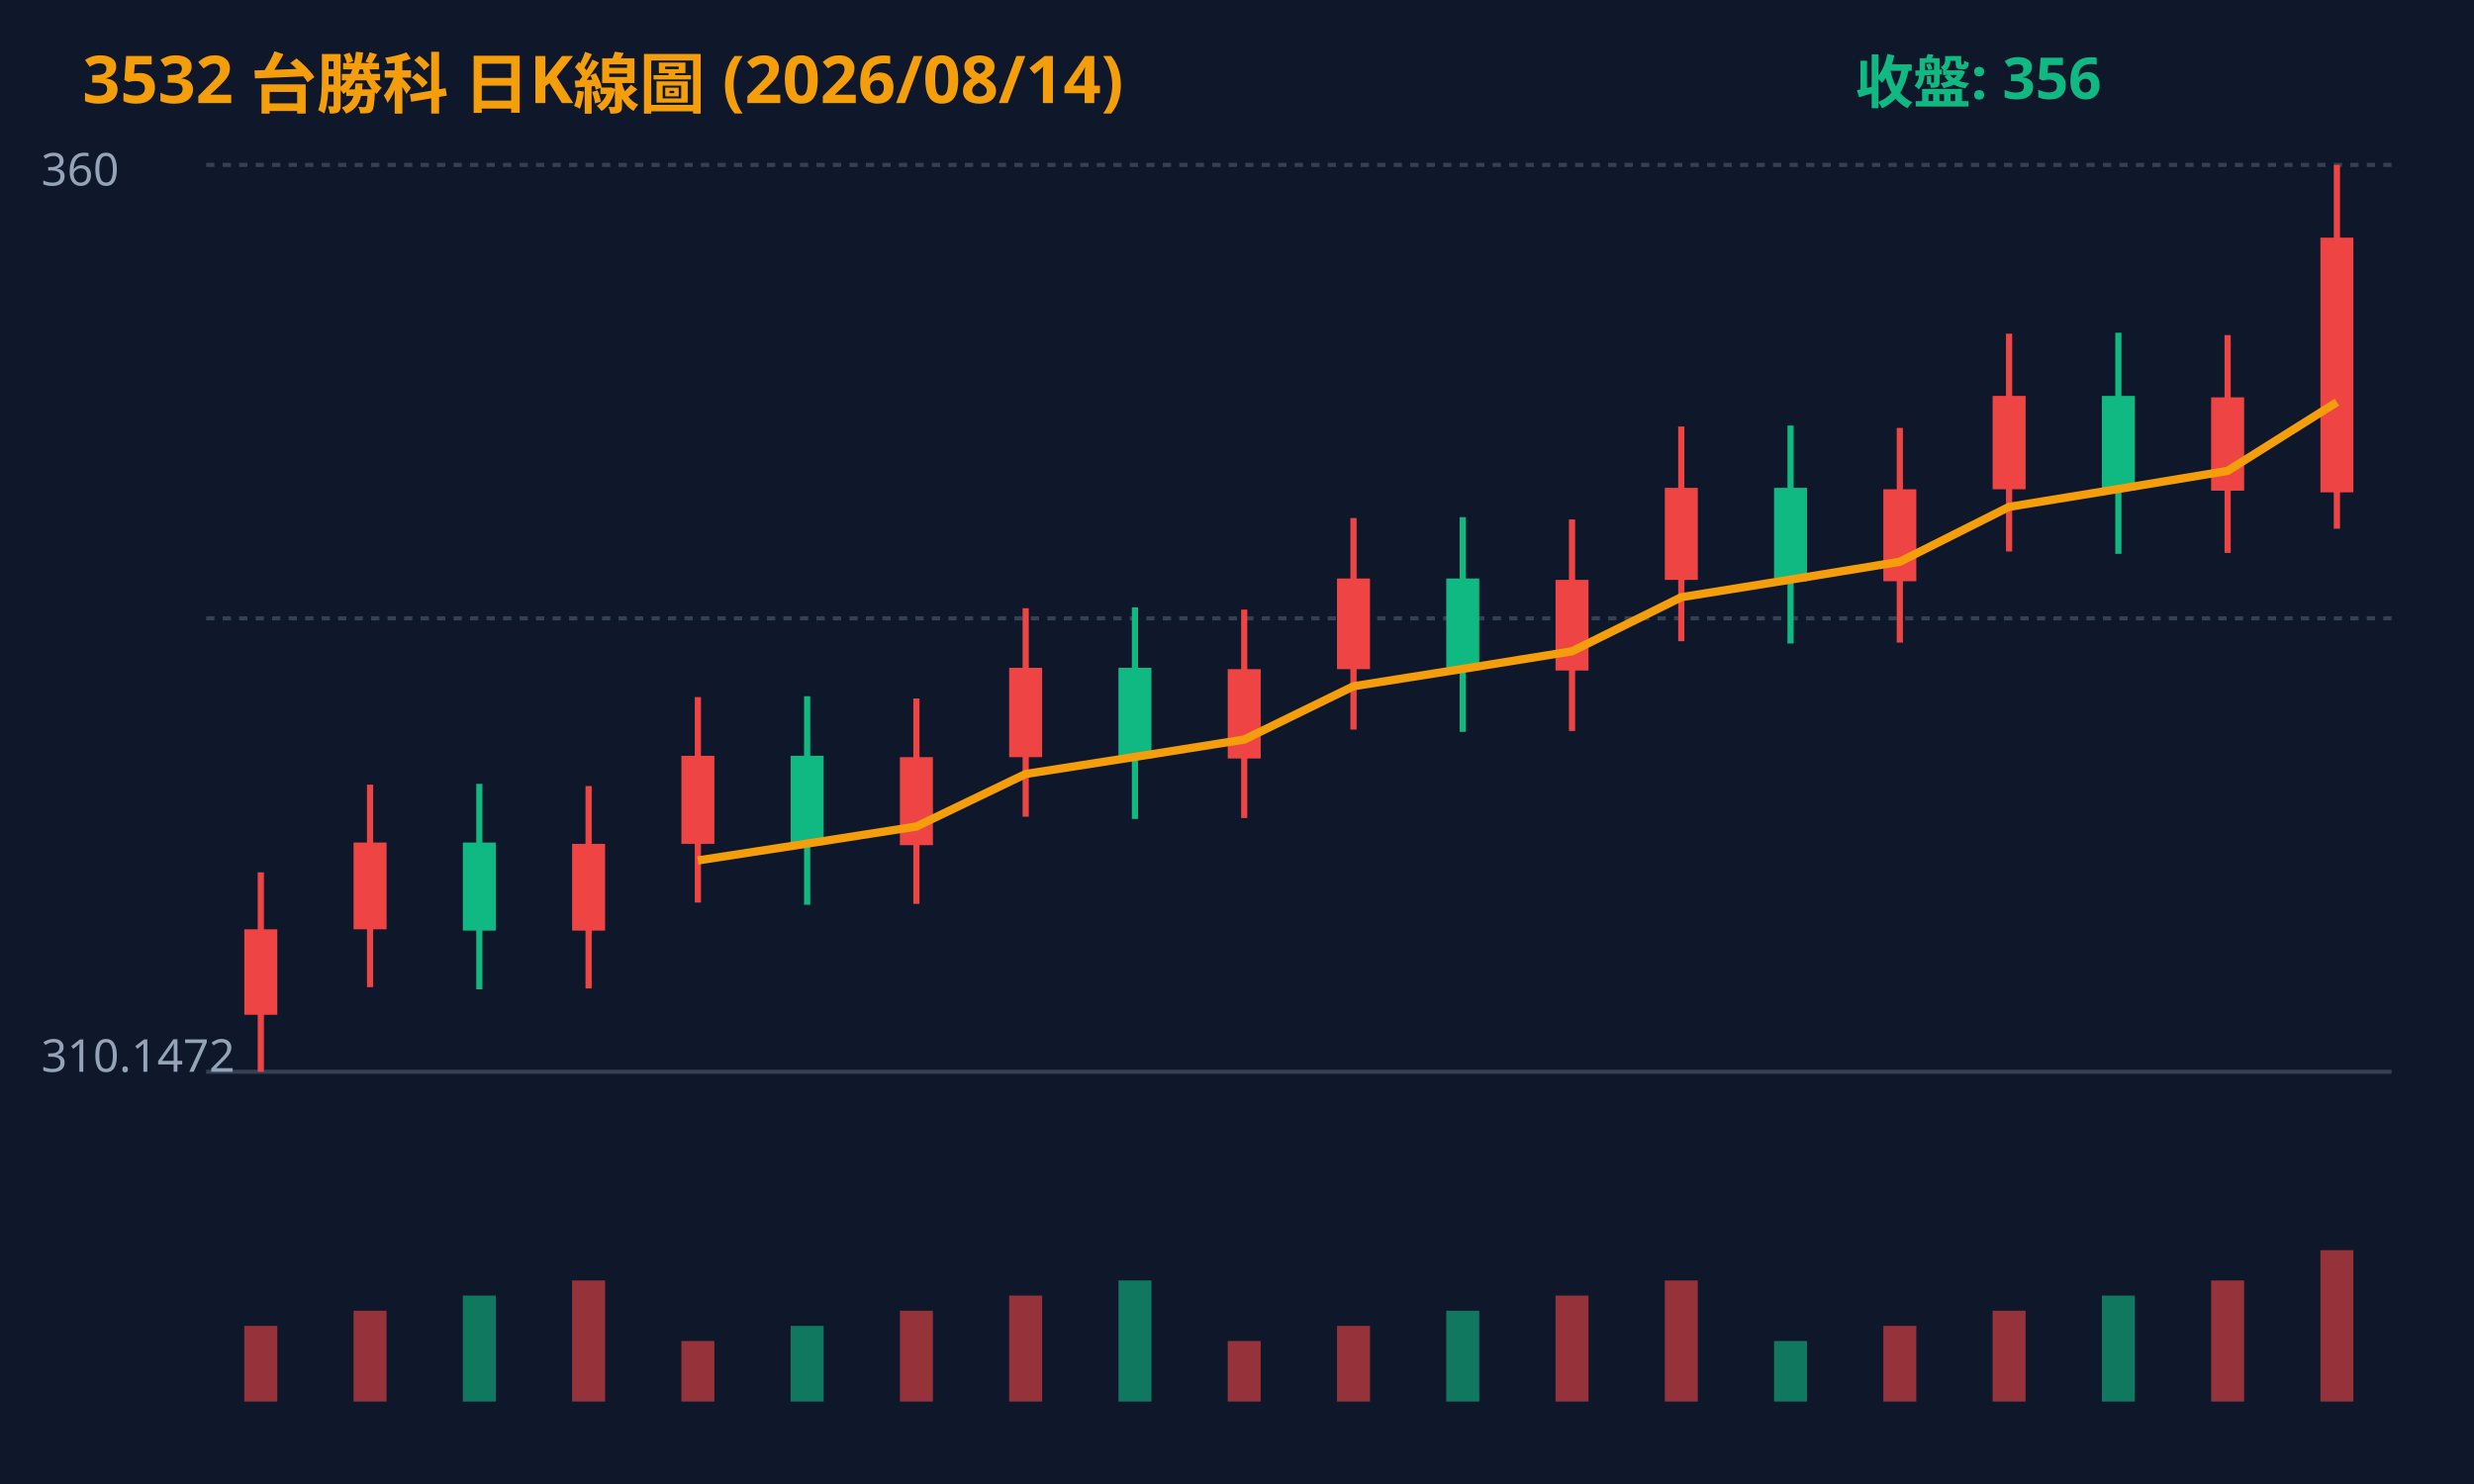
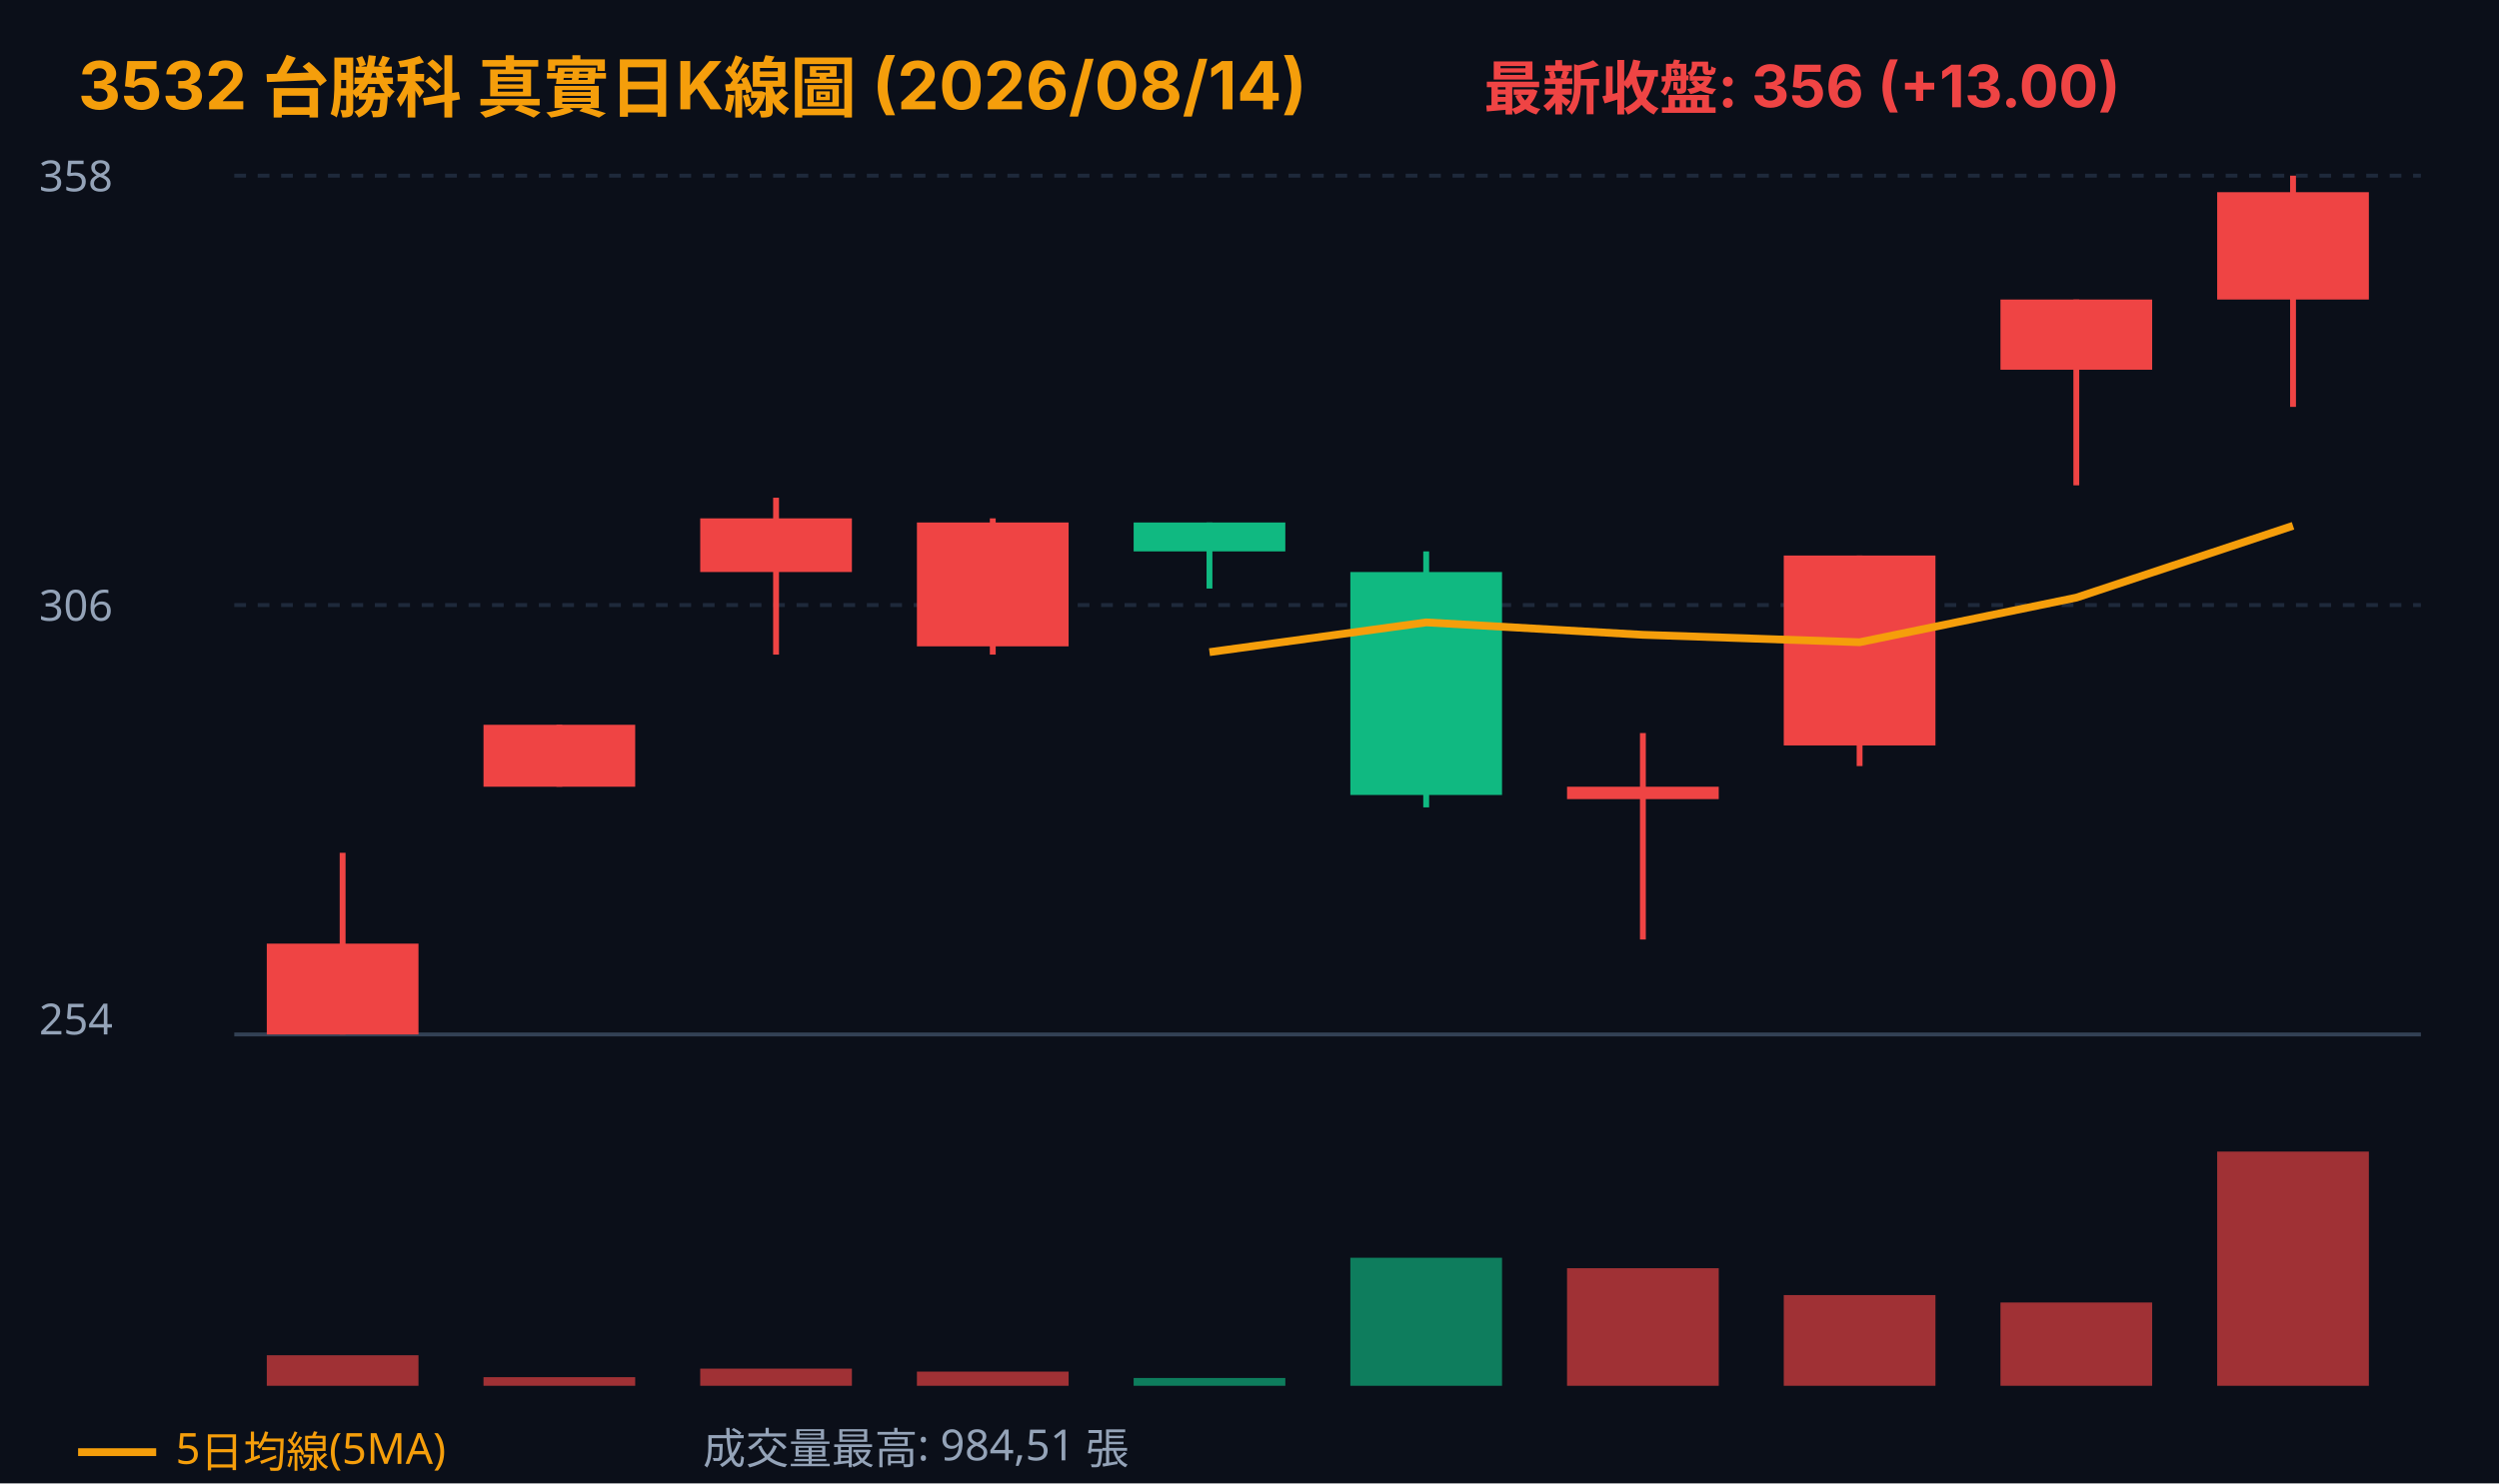
- <svg xmlns="http://www.w3.org/2000/svg" width="600" height="360">
-   <rect width="100%" height="100%" fill="#0f172a" />
-   <text x="20" y="25" fill="#f59e0b" font-size="16" font-weight="bold" font-family="sans-serif">3532 台勝科 日K線圖 (2026/08/14)</text>
-   <text x="450" y="25" fill="#10b981" font-size="14" font-weight="bold" font-family="sans-serif">收盤: 356</text>
-   <line x1="50" y1="40" x2="580" y2="40" stroke="#334155" stroke-dasharray="2,2" />
-   <line x1="50" y1="150" x2="580" y2="150" stroke="#334155" stroke-dasharray="2,2" />
-   <line x1="50" y1="260" x2="580" y2="260" stroke="#334155" />
-   <text x="10" y="45" fill="#94a3b8" font-size="11" font-family="sans-serif">360</text>
-   <text x="10" y="260" fill="#94a3b8" font-size="11" font-family="sans-serif">310.1472</text>
-   <line x1="63.25" y1="211.612" x2="63.25" y2="260" stroke="#ef4444" stroke-width="1.5" />
-   <rect x="59.25" y="225.437" width="8" height="20.738" fill="#ef4444" />
-   <rect x="59.25" y="321.64" width="8" height="18.36" fill="#ef4444" opacity="0.6" />
-   <line x1="89.75" y1="190.356" x2="89.75" y2="239.47" stroke="#ef4444" stroke-width="1.5" />
-   <rect x="85.75" y="204.389" width="8" height="21.049" fill="#ef4444" />
-   <rect x="85.75" y="317.968" width="8" height="22.032" fill="#ef4444" opacity="0.6" />
-   <line x1="116.25" y1="190.146" x2="116.25" y2="239.996" stroke="#10b981" stroke-width="1.5" />
-   <rect x="112.25" y="204.389" width="8" height="21.364" fill="#10b981" />
-   <rect x="112.25" y="314.296" width="8" height="25.704" fill="#10b981" opacity="0.6" />
-   <line x1="142.75" y1="190.68" x2="142.75" y2="239.782" stroke="#ef4444" stroke-width="1.5" />
-   <rect x="138.75" y="204.709" width="8" height="21.044" fill="#ef4444" />
-   <rect x="138.75" y="310.624" width="8" height="29.376" fill="#ef4444" opacity="0.6" />
-   <line x1="169.25" y1="169.11" x2="169.25" y2="218.949" stroke="#ef4444" stroke-width="1.5" />
-   <rect x="165.25" y="183.35" width="8" height="21.36" fill="#ef4444" />
-   <rect x="165.25" y="325.312" width="8" height="14.688" fill="#ef4444" opacity="0.6" />
-   <line x1="195.75" y1="168.897" x2="195.75" y2="219.483" stroke="#10b981" stroke-width="1.5" />
-   <rect x="191.75" y="183.35" width="8" height="21.68" fill="#10b981" />
-   <rect x="191.75" y="321.64" width="8" height="18.36" fill="#10b981" opacity="0.6" />
-   <line x1="222.25" y1="169.439" x2="222.25" y2="219.266" stroke="#ef4444" stroke-width="1.5" />
-   <rect x="218.25" y="183.675" width="8" height="21.355" fill="#ef4444" />
-   <rect x="218.25" y="317.968" width="8" height="22.032" fill="#ef4444" opacity="0.6" />
-   <line x1="248.75" y1="147.55" x2="248.75" y2="198.125" stroke="#ef4444" stroke-width="1.5" />
-   <rect x="244.75" y="162" width="8" height="21.675" fill="#ef4444" />
-   <rect x="244.75" y="314.296" width="8" height="25.704" fill="#ef4444" opacity="0.6" />
-   <line x1="275.25" y1="147.333" x2="275.25" y2="198.667" stroke="#10b981" stroke-width="1.5" />
-   <rect x="271.25" y="162" width="8" height="22" fill="#10b981" />
-   <rect x="271.25" y="310.624" width="8" height="29.376" fill="#10b981" opacity="0.6" />
-   <line x1="301.75" y1="147.883" x2="301.75" y2="198.447" stroke="#ef4444" stroke-width="1.5" />
-   <rect x="297.75" y="162.33" width="8" height="21.67" fill="#ef4444" />
-   <rect x="297.75" y="325.312" width="8" height="14.688" fill="#ef4444" opacity="0.6" />
-   <line x1="328.25" y1="125.671" x2="328.25" y2="176.993" stroke="#ef4444" stroke-width="1.5" />
-   <rect x="324.25" y="140.335" width="8" height="21.995" fill="#ef4444" />
-   <rect x="324.25" y="321.64" width="8" height="18.36" fill="#ef4444" opacity="0.6" />
-   <line x1="354.75" y1="125.451" x2="354.75" y2="177.543" stroke="#10b981" stroke-width="1.5" />
-   <rect x="350.75" y="140.335" width="8" height="22.325" fill="#10b981" />
-   <rect x="350.75" y="317.968" width="8" height="22.032" fill="#10b981" opacity="0.6" />
-   <line x1="381.25" y1="126.009" x2="381.25" y2="177.32" stroke="#ef4444" stroke-width="1.5" />
-   <rect x="377.25" y="140.67" width="8" height="21.99" fill="#ef4444" />
-   <rect x="377.25" y="314.296" width="8" height="25.704" fill="#ef4444" opacity="0.6" />
-   <line x1="407.75" y1="103.469" x2="407.75" y2="155.55" stroke="#ef4444" stroke-width="1.5" />
-   <rect x="403.75" y="118.35" width="8" height="22.32" fill="#ef4444" />
-   <rect x="403.75" y="310.624" width="8" height="29.376" fill="#ef4444" opacity="0.6" />
-   <line x1="434.25" y1="103.246" x2="434.25" y2="156.108" stroke="#10b981" stroke-width="1.5" />
-   <rect x="430.25" y="118.35" width="8" height="22.655" fill="#10b981" />
-   <rect x="430.25" y="325.312" width="8" height="14.688" fill="#10b981" opacity="0.6" />
-   <line x1="460.75" y1="103.813" x2="460.75" y2="155.881" stroke="#ef4444" stroke-width="1.5" />
-   <rect x="456.75" y="118.689" width="8" height="22.315" fill="#ef4444" />
-   <rect x="456.75" y="321.64" width="8" height="18.36" fill="#ef4444" opacity="0.6" />
-   <line x1="487.25" y1="80.94" x2="487.25" y2="133.789" stroke="#ef4444" stroke-width="1.5" />
-   <rect x="483.25" y="96.04" width="8" height="22.65" fill="#ef4444" />
-   <rect x="483.25" y="317.968" width="8" height="22.032" fill="#ef4444" opacity="0.6" />
-   <line x1="513.75" y1="80.713" x2="513.75" y2="134.355" stroke="#10b981" stroke-width="1.5" />
-   <rect x="509.75" y="96.04" width="8" height="22.99" fill="#10b981" />
-   <rect x="509.75" y="314.296" width="8" height="25.704" fill="#10b981" opacity="0.6" />
-   <line x1="540.25" y1="81.288" x2="540.25" y2="134.126" stroke="#ef4444" stroke-width="1.5" />
-   <rect x="536.25" y="96.384" width="8" height="22.645" fill="#ef4444" />
-   <rect x="536.25" y="310.624" width="8" height="29.376" fill="#ef4444" opacity="0.6" />
-   <line x1="566.75" y1="40" x2="566.75" y2="128.26" stroke="#ef4444" stroke-width="1.5" />
-   <rect x="562.75" y="57.652" width="8" height="61.782" fill="#ef4444" />
-   <rect x="562.75" y="303.28" width="8" height="36.72" fill="#ef4444" opacity="0.6" />
-   <polyline points="169.25,208.728 195.75,204.646 222.25,200.503 248.75,187.753 275.25,183.611 301.75,179.407 328.25,166.468 354.75,162.265 381.25,157.999 407.75,144.869 434.25,140.604 460.75,136.275 487.25,122.951 513.75,118.622 540.25,114.229 566.75,97.559" fill="none" stroke="#f59e0b" stroke-width="2" />
+ <svg xmlns="http://www.w3.org/2000/svg" width="640" height="380">
+   <rect width="100%" height="100%" fill="#0b0f19" />
+   <text x="20" y="28" fill="#f59e0b" font-size="17" font-weight="bold" font-family="Inter, sans-serif">3532 台勝科 真實日K線圖 (2026/08/14)</text>
+   <text x="380" y="28" fill="#ef4444" font-size="15" font-weight="bold" font-family="Inter, sans-serif">最新收盤: 356 (+13.00)</text>
+   <line x1="60" y1="45" x2="620" y2="45" stroke="#1e293b" stroke-dasharray="3,3" />
+   <line x1="60" y1="155" x2="620" y2="155" stroke="#1e293b" stroke-dasharray="3,3" />
+   <line x1="60" y1="265" x2="620" y2="265" stroke="#334155" />
+   <text x="10" y="49" fill="#94a3b8" font-size="11" font-family="sans-serif">358</text>
+   <text x="10" y="159" fill="#94a3b8" font-size="11" font-family="sans-serif">306</text>
+   <text x="10" y="265" fill="#94a3b8" font-size="11" font-family="sans-serif">254</text>
+   <line x1="87.75" y1="218.462" x2="87.75" y2="265" stroke="#ef4444" stroke-width="1.5" />
+   <rect x="68.325" y="241.731" width="38.85" height="23.269" fill="#ef4444" />
+   <rect x="68.325" y="347.175" width="38.85" height="7.825" fill="#ef4444" opacity="0.65" />
+   <line x1="143.25" y1="185.673" x2="143.25" y2="201.538" stroke="#ef4444" stroke-width="1.5" />
+   <rect x="123.825" y="185.673" width="38.85" height="15.865" fill="#ef4444" />
+   <rect x="123.825" y="352.792" width="38.85" height="2.208" fill="#ef4444" opacity="0.65" />
+   <line x1="198.75" y1="127.5" x2="198.75" y2="167.692" stroke="#ef4444" stroke-width="1.5" />
+   <rect x="179.325" y="132.788" width="38.85" height="13.75" fill="#ef4444" />
+   <rect x="179.325" y="350.607" width="38.85" height="4.393" fill="#ef4444" opacity="0.65" />
+   <line x1="254.25" y1="132.788" x2="254.25" y2="167.692" stroke="#ef4444" stroke-width="1.5" />
+   <rect x="234.825" y="133.846" width="38.85" height="31.731" fill="#ef4444" />
+   <rect x="234.825" y="351.366" width="38.85" height="3.634" fill="#ef4444" opacity="0.65" />
+   <line x1="309.75" y1="133.846" x2="309.75" y2="150.769" stroke="#10b981" stroke-width="1.5" />
+   <rect x="290.325" y="133.846" width="38.85" height="7.404" fill="#10b981" />
+   <rect x="290.325" y="353" width="38.85" height="2" fill="#10b981" opacity="0.65" />
+   <line x1="365.25" y1="141.25" x2="365.25" y2="206.827" stroke="#10b981" stroke-width="1.5" />
+   <rect x="345.825" y="146.538" width="38.85" height="57.115" fill="#10b981" />
+   <rect x="345.825" y="322.201" width="38.85" height="32.799" fill="#10b981" opacity="0.65" />
+   <line x1="420.75" y1="187.788" x2="420.75" y2="240.673" stroke="#ef4444" stroke-width="1.5" />
+   <rect x="401.325" y="201.538" width="38.85" height="3.173" fill="#ef4444" />
+   <rect x="401.325" y="324.882" width="38.85" height="30.118" fill="#ef4444" opacity="0.65" />
+   <line x1="476.25" y1="142.308" x2="476.25" y2="196.25" stroke="#ef4444" stroke-width="1.5" />
+   <rect x="456.825" y="142.308" width="38.85" height="48.654" fill="#ef4444" />
+   <rect x="456.825" y="331.765" width="38.85" height="23.235" fill="#ef4444" opacity="0.65" />
+   <line x1="531.75" y1="76.731" x2="531.75" y2="124.327" stroke="#ef4444" stroke-width="1.5" />
+   <rect x="512.325" y="76.731" width="38.85" height="17.981" fill="#ef4444" />
+   <rect x="512.325" y="333.664" width="38.85" height="21.336" fill="#ef4444" opacity="0.65" />
+   <line x1="587.25" y1="45" x2="587.25" y2="104.231" stroke="#ef4444" stroke-width="1.5" />
+   <rect x="567.825" y="49.231" width="38.85" height="27.5" fill="#ef4444" />
+   <rect x="567.825" y="295" width="38.85" height="60" fill="#ef4444" opacity="0.65" />
+   <polyline points="309.75,167.058 365.25,159.442 420.75,162.615 476.25,164.519 531.75,153.096 587.25,134.692" fill="none" stroke="#f59e0b" stroke-width="2" />
+   <line x1="20" y1="372" x2="40" y2="372" stroke="#f59e0b" stroke-width="2" />
+   <text x="45" y="375" fill="#f59e0b" font-size="11" font-family="sans-serif">5日均線(5MA)</text>
+   <text x="180" y="375" fill="#94a3b8" font-size="11" font-family="sans-serif">成交量最高: 984,51 張</text>
</svg>
